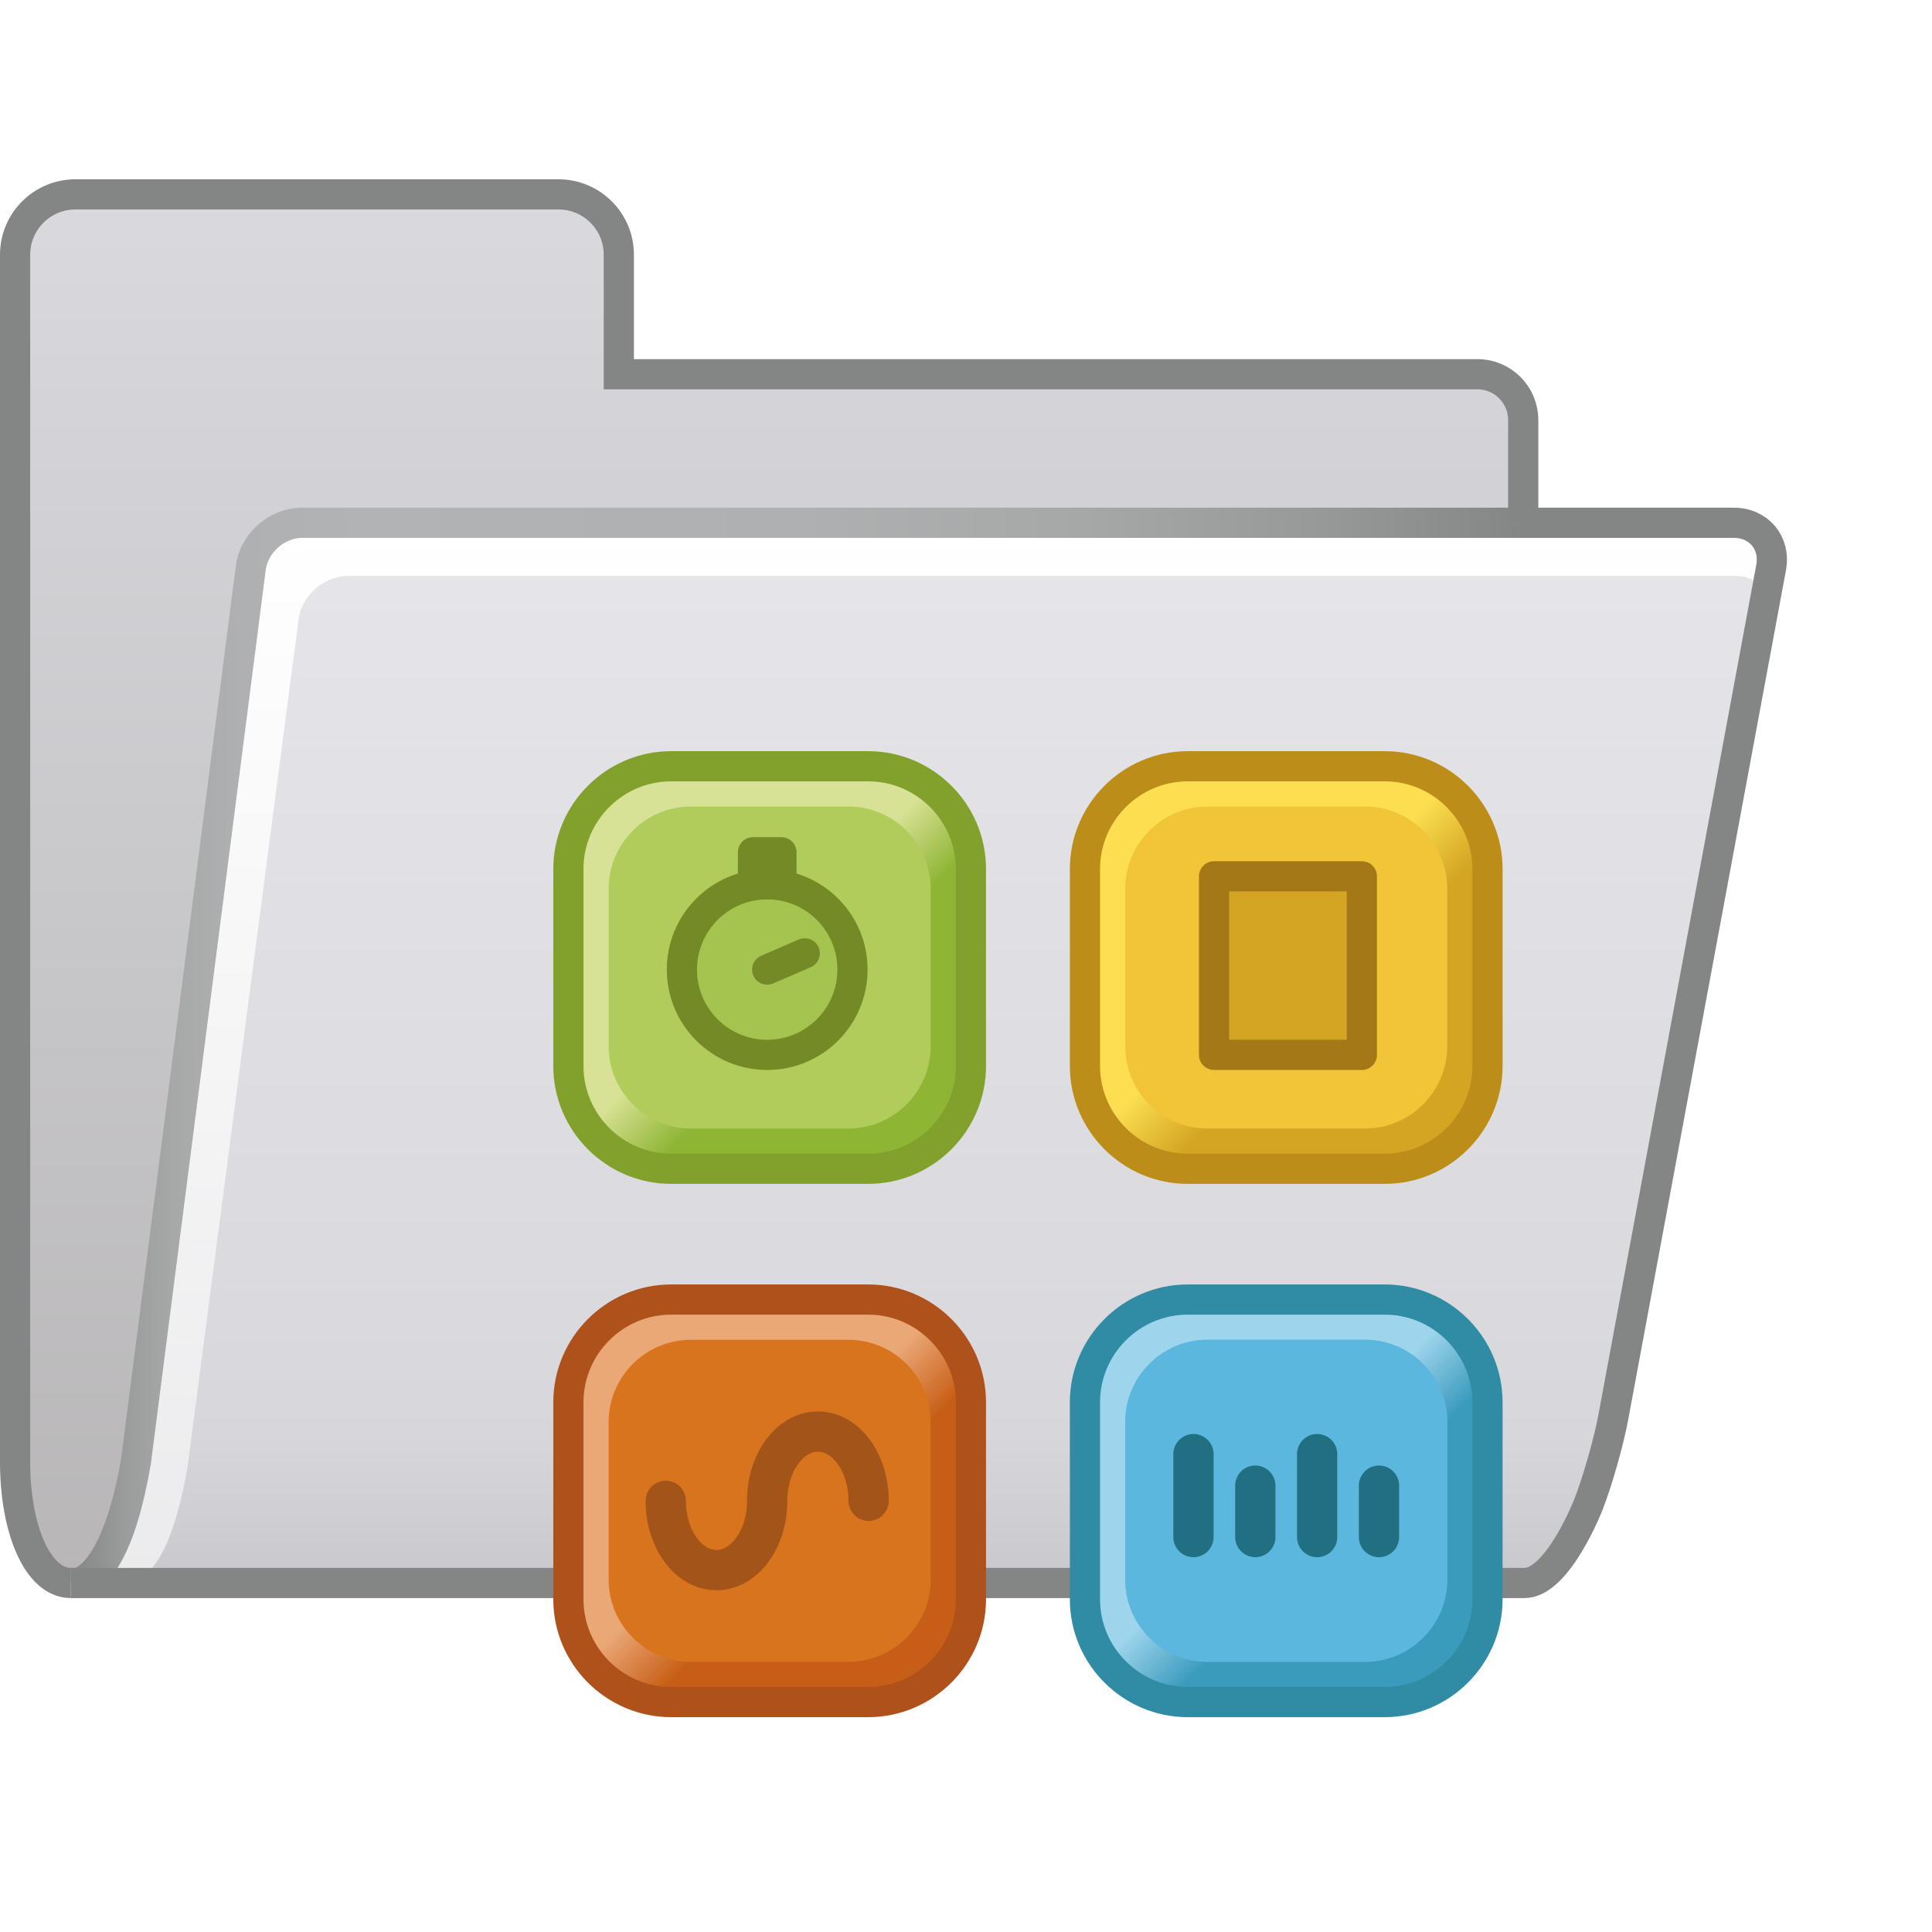
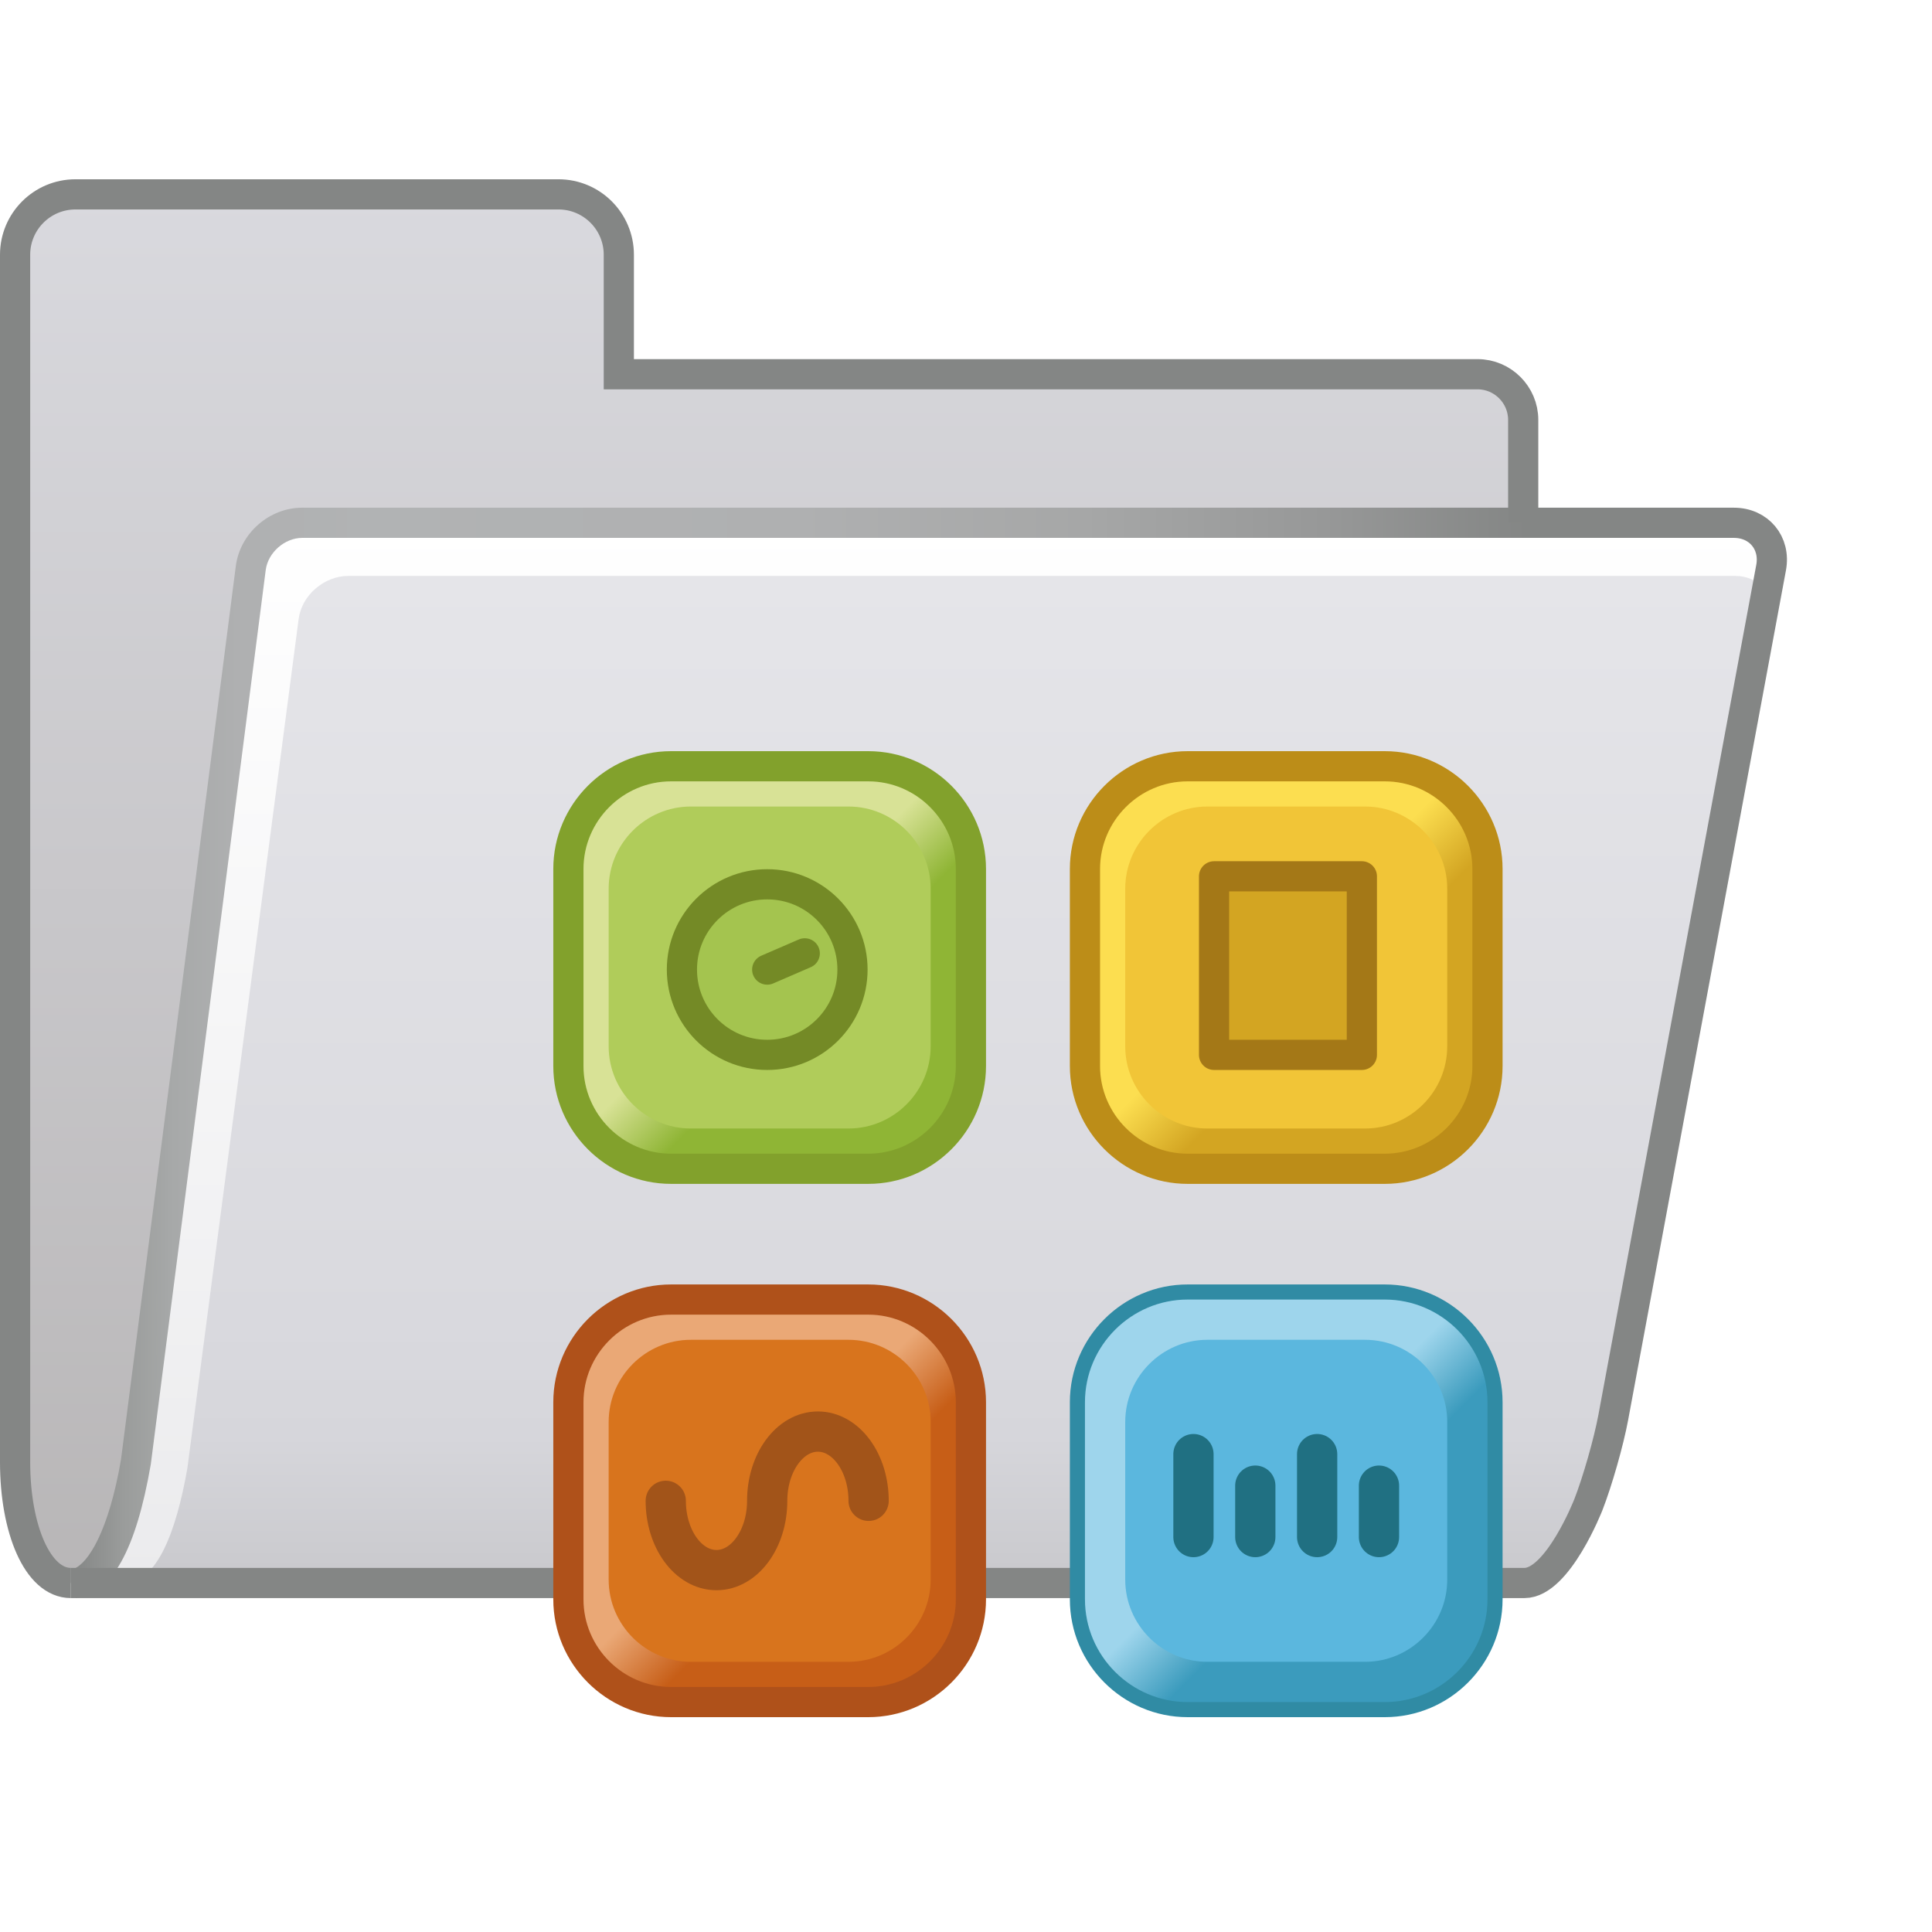
- <svg xmlns="http://www.w3.org/2000/svg" version="1.2" baseProfile="tiny" x="0px" y="0px" width="96px" height="96px" viewBox="0 -8.908 96 96" overflow="visible" xml:space="preserve">
-   <defs>
- </defs>
-   <g>
-     <path fill="none" stroke="#000000" stroke-miterlimit="10" d="M0.75,63.903" />
+ <svg xmlns="http://www.w3.org/2000/svg" version="1.2" x="0px" y="0px" width="96px" height="96px" viewBox="0 -8.908 96 96" overflow="visible" xml:space="preserve" id="svg257">
+   <defs id="defs103">
+     <linearGradient id="SVGID_8_" gradientUnits="userSpaceOnUse" x1="72.414" y1="47.669" x2="55.411" y2="30.665">
+       <stop offset="0" style="stop-color:#D3A522" id="stop212" />
+       <stop offset="0.38" style="stop-color:#D3A522" id="stop214" />
+       <stop offset="0.534" style="stop-color:#FCDE50" id="stop216" />
+       <stop offset="1" style="stop-color:#FCDE50" id="stop218" />
+     </linearGradient>
+     <linearGradient id="SVGID_7_" gradientUnits="userSpaceOnUse" x1="72.413" y1="74.168" x2="55.411" y2="57.165">
+       <stop offset="0" style="stop-color:#3B9BBD" id="stop197" />
+       <stop offset="0.38" style="stop-color:#3B9BBD" id="stop199" />
+       <stop offset="0.534" style="stop-color:#9ED5EC" id="stop201" />
+       <stop offset="1" style="stop-color:#9ED5EC" id="stop203" />
+     </linearGradient>
+     <linearGradient id="SVGID_5_" gradientUnits="userSpaceOnUse" x1="46.745" y1="74.168" x2="29.744" y2="57.166">
+       <stop offset="0" style="stop-color:#C75E17" id="stop167" />
+       <stop offset="0.38" style="stop-color:#C75E17" id="stop169" />
+       <stop offset="0.534" style="stop-color:#EAA876" id="stop171" />
+       <stop offset="1" style="stop-color:#EAA876" id="stop173" />
+     </linearGradient>
    <linearGradient id="SVGID_1_" gradientUnits="userSpaceOnUse" x1="38.218" y1="69.749" x2="38.218" y2="0.75">
-       <stop offset="0" style="stop-color:#B8B6B7" />
-       <stop offset="1" style="stop-color:#D9D9DE" />
+       <stop offset="0" style="stop-color:#B8B6B7" id="stop107" />
+       <stop offset="1" style="stop-color:#D9D9DE" id="stop109" />
    </linearGradient>
-     <path fill="url(#SVGID_1_)" d="M75.687,17.069v-5.114c0-1.247-1.021-2.268-2.268-2.268h-42.67V3.75c0-1.657-1.343-3-3-3H3.75   c-1.657,0-3,1.343-3,3v60c0,3.313,1.116,6,2.772,6c1.657,0,2.657-2.682,3.228-6l5.71-44.432c0.159-1.237,1.31-2.249,2.557-2.249   H75.687" />
-     <path fill="none" stroke="#000000" stroke-miterlimit="10" d="M0.75,63.903" />
    <linearGradient id="SVGID_2_" gradientUnits="userSpaceOnUse" x1="45.782" y1="69.784" x2="45.782" y2="17.034">
-       <stop offset="0" style="stop-color:#EBEBED" />
-       <stop offset="1" style="stop-color:#FFFFFF" />
+       <stop offset="0" style="stop-color:#EBEBED" id="stop116" />
+       <stop offset="1" style="stop-color:#FFFFFF" id="stop118" />
    </linearGradient>
-     <path fill="url(#SVGID_2_)" d="M3.493,69.703c1.657,0.001,2.66-2.679,3.235-5.997l5.76-44.425c0.161-1.237,1.312-2.248,2.559-2.246   l71.136,0.08c1.246,0.001,2.079,1.006,1.851,2.232l-7.891,42.213c-0.229,1.226-0.789,3.18-1.244,4.341c0,0-1.522,3.886-3.18,3.884   l-71.45-0.08L3.493,69.703z" />
    <linearGradient id="SVGID_3_" gradientUnits="userSpaceOnUse" x1="47.113" y1="69.749" x2="47.113" y2="19.707">
-       <stop offset="0" style="stop-color:#C8C8CC" />
-       <stop offset="0.024" style="stop-color:#CBCBCF" />
-       <stop offset="0.145" style="stop-color:#D6D6DB" />
-       <stop offset="0.258" style="stop-color:#D9D9DE" />
-       <stop offset="1" style="stop-color:#E5E5E9" />
+       <stop offset="0" style="stop-color:#C8C8CC" id="stop123" />
+       <stop offset="0.024" style="stop-color:#CBCBCF" id="stop125" />
+       <stop offset="0.145" style="stop-color:#D6D6DB" id="stop127" />
+       <stop offset="0.258" style="stop-color:#D9D9DE" id="stop129" />
+       <stop offset="1" style="stop-color:#E5E5E9" id="stop131" />
    </linearGradient>
-     <path fill="url(#SVGID_3_)" d="M6.184,69.75c1.605,0,2.574-2.547,3.126-5.699l5.53-42.207c0.154-1.175,1.268-2.136,2.476-2.136   h68.896c1.208,0,2.016,0.953,1.795,2.118l-7.596,40.108c-0.22,1.164-0.761,3.021-1.2,4.124c0,0-1.47,3.692-3.075,3.692H6.935H6.184   z" />
-     <g>
-       <linearGradient id="SVGID_4_" gradientUnits="userSpaceOnUse" x1="3.663" y1="43.403" x2="75.866" y2="43.403">
-         <stop offset="0" style="stop-color:#848685" />
-         <stop offset="0.005" style="stop-color:#888A89" />
-         <stop offset="0.034" style="stop-color:#9A9C9B" />
-         <stop offset="0.069" style="stop-color:#A7A9A9" />
-         <stop offset="0.113" style="stop-color:#AFB0B1" />
-         <stop offset="0.203" style="stop-color:#B1B3B4" />
-         <stop offset="0.499" style="stop-color:#AFB0B1" />
-         <stop offset="0.695" style="stop-color:#A6A7A7" />
-         <stop offset="0.861" style="stop-color:#979898" />
-         <stop offset="1" style="stop-color:#848685" />
-       </linearGradient>
-       <path fill="url(#SVGID_4_)" d="M3.663,69.047c0.725-0.279,1.739-1.881,2.349-5.424l5.705-44.401    c0.209-1.628,1.659-2.903,3.3-2.903h60.849v1.5H15.017c-0.871,0-1.701,0.73-1.813,1.594l-5.71,44.433    c-0.735,4.274-1.954,6.455-3.722,6.642L3.663,69.047z" />
-     </g>
-     <path fill="none" stroke="#848685" stroke-width="1.5" stroke-miterlimit="10" d="M75.687,17.069v-5.114   c0-1.247-1.021-2.268-2.268-2.268h-42.67V3.75c0-1.657-1.343-3-3-3H3.75c-1.657,0-3,1.343-3,3v60c0,3.313,1.116,6,2.772,6" />
-     <path fill="none" stroke="#848685" stroke-width="1.5" stroke-miterlimit="10" d="M75.819,17.069h10.333   c1.247,0,2.081,1.003,1.853,2.229l-7.842,42.223c-0.228,1.226-0.785,3.18-1.239,4.342c0,0-1.519,3.887-3.175,3.887H3.522" />
+     <linearGradient id="SVGID_4_" gradientUnits="userSpaceOnUse" x1="3.663" y1="43.403" x2="75.866" y2="43.403">
+       <stop offset="0" style="stop-color:#848685" id="stop136" />
+       <stop offset="0.005" style="stop-color:#888A89" id="stop138" />
+       <stop offset="0.034" style="stop-color:#9A9C9B" id="stop140" />
+       <stop offset="0.069" style="stop-color:#A7A9A9" id="stop142" />
+       <stop offset="0.113" style="stop-color:#AFB0B1" id="stop144" />
+       <stop offset="0.203" style="stop-color:#B1B3B4" id="stop146" />
+       <stop offset="0.499" style="stop-color:#AFB0B1" id="stop148" />
+       <stop offset="0.695" style="stop-color:#A6A7A7" id="stop150" />
+       <stop offset="0.861" style="stop-color:#979898" id="stop152" />
+       <stop offset="1" style="stop-color:#848685" id="stop154" />
+     </linearGradient>
+     <linearGradient id="SVGID_6_" gradientUnits="userSpaceOnUse" x1="46.746" y1="47.668" x2="29.743" y2="30.666">
+       <stop offset="0" style="stop-color:#8FB535" id="stop182" />
+       <stop offset="0.38" style="stop-color:#8FB535" id="stop184" />
+       <stop offset="0.534" style="stop-color:#D8E296" id="stop186" />
+       <stop offset="1" style="stop-color:#D8E296" id="stop188" />
+     </linearGradient>
+   </defs>
+   <g id="g593" style="display:inline">
+     <path fill="url(#SVGID_1_)" d="m 75.687,17.069 v -5.114 c 0,-1.247 -1.021,-2.268 -2.268,-2.268 H 30.749 V 3.75 c 0,-1.657 -1.343,-3 -3,-3 H 3.75 c -1.657,0 -3,1.343 -3,3 v 60 c 0,3.313 1.116,6 2.772,6 1.657,0 2.657,-2.682 3.228,-6 l 5.71,-44.432 c 0.159,-1.237 1.31,-2.249 2.557,-2.249 h 60.67" id="path112" style="fill:url(#SVGID_1_)" />
+     <path fill="url(#SVGID_2_)" d="m 3.493,69.703 c 1.657,10e-4 2.66,-2.679 3.235,-5.997 l 5.76,-44.425 c 0.161,-1.237 1.312,-2.248 2.559,-2.246 l 71.136,0.08 c 1.246,0.001 2.079,1.006 1.851,2.232 L 80.143,61.56 c -0.229,1.226 -0.789,3.18 -1.244,4.341 0,0 -1.522,3.886 -3.18,3.884 l -71.45,-0.08 z" id="path121" style="fill:url(#SVGID_2_)" />
+     <path fill="url(#SVGID_3_)" d="m 6.184,69.75 c 1.605,0 2.574,-2.547 3.126,-5.699 l 5.53,-42.207 c 0.154,-1.175 1.268,-2.136 2.476,-2.136 h 68.896 c 1.208,0 2.016,0.953 1.795,2.118 l -7.596,40.108 c -0.22,1.164 -0.761,3.021 -1.2,4.124 0,0 -1.47,3.692 -3.075,3.692 H 6.935 Z" id="path134" style="fill:url(#SVGID_3_)" />
+     <path fill="url(#SVGID_4_)" d="m 3.663,69.047 c 0.725,-0.279 1.739,-1.881 2.349,-5.424 l 5.705,-44.401 c 0.209,-1.628 1.659,-2.903 3.3,-2.903 h 60.849 v 1.5 H 15.017 c -0.871,0 -1.701,0.73 -1.813,1.594 L 7.494,63.846 C 6.759,68.12 5.54,70.301 3.772,70.488 Z" id="path157" style="fill:url(#SVGID_4_)" />
+     <path fill="none" stroke="#848685" stroke-width="1.5" stroke-miterlimit="10" d="m 75.687,17.069 v -5.114 c 0,-1.247 -1.021,-2.268 -2.268,-2.268 H 30.749 V 3.75 c 0,-1.657 -1.343,-3 -3,-3 H 3.75 c -1.657,0 -3,1.343 -3,3 v 60 c 0,3.313 1.116,6 2.772,6" id="path161" />
+     <path fill="none" stroke="#848685" stroke-width="1.5" stroke-miterlimit="10" d="m 75.819,17.069 h 10.333 c 1.247,0 2.081,1.003 1.853,2.229 l -7.842,42.223 c -0.228,1.226 -0.785,3.18 -1.239,4.342 0,0 -1.519,3.887 -3.175,3.887 H 3.522" id="path163" />
  </g>
-   <g>
-     <linearGradient id="SVGID_5_" gradientUnits="userSpaceOnUse" x1="46.745" y1="74.168" x2="29.744" y2="57.166">
-       <stop offset="0" style="stop-color:#C75E17" />
-       <stop offset="0.38" style="stop-color:#C75E17" />
-       <stop offset="0.534" style="stop-color:#EAA876" />
-       <stop offset="1" style="stop-color:#EAA876" />
-     </linearGradient>
-     <path fill="url(#SVGID_5_)" d="M48.244,70.564c0,2.807-2.296,5.103-5.103,5.103h-9.795c-2.807,0-5.103-2.296-5.103-5.103v-9.795   c0-2.807,2.296-5.103,5.103-5.103h9.795c2.807,0,5.103,2.296,5.103,5.103V70.564z" />
-     <path fill="#D8741D" d="M46.244,69.584c0,2.245-1.837,4.082-4.082,4.082h-7.836c-2.245,0-4.082-1.837-4.082-4.082v-7.836   c0-2.245,1.837-4.082,4.082-4.082h7.836c2.245,0,4.082,1.837,4.082,4.082V69.584z" />
+   <g id="g597" style="display:inline">
+     <path fill="url(#SVGID_5_)" d="m 48.244,70.564 c 0,2.807 -2.296,5.103 -5.103,5.103 h -9.795 c -2.807,0 -5.103,-2.296 -5.103,-5.103 v -9.795 c 0,-2.807 2.296,-5.103 5.103,-5.103 h 9.795 c 2.807,0 5.103,2.296 5.103,5.103 z" id="path176" style="fill:url(#SVGID_5_)" />
+     <path fill="#d8741d" d="m 46.244,69.584 c 0,2.245 -1.837,4.082 -4.082,4.082 h -7.836 c -2.245,0 -4.082,-1.837 -4.082,-4.082 v -7.836 c 0,-2.245 1.837,-4.082 4.082,-4.082 h 7.836 c 2.245,0 4.082,1.837 4.082,4.082 z" id="path178" />
+     <path fill="none" stroke="#a25419" stroke-width="2" stroke-linecap="round" stroke-miterlimit="10" d="m 43.161,65.667 c 0,-1.9 -1.128,-3.441 -2.52,-3.441 -1.392,0 -2.52,1.541 -2.52,3.441 0,1.902 -1.128,3.443 -2.52,3.443 -1.392,0 -2.52,-1.541 -2.52,-3.443" id="path233" />
+     <path fill="none" stroke="#af511a" stroke-width="1.5" stroke-miterlimit="10" d="m 48.244,70.564 c 0,2.807 -2.296,5.103 -5.103,5.103 h -9.795 c -2.807,0 -5.103,-2.296 -5.103,-5.103 v -9.795 c 0,-2.807 2.296,-5.103 5.103,-5.103 h 9.795 c 2.807,0 5.103,2.296 5.103,5.103 z" id="path239" />
  </g>
-   <g>
-     <linearGradient id="SVGID_6_" gradientUnits="userSpaceOnUse" x1="46.746" y1="47.669" x2="29.743" y2="30.666">
-       <stop offset="0" style="stop-color:#8FB535" />
-       <stop offset="0.38" style="stop-color:#8FB535" />
-       <stop offset="0.534" style="stop-color:#D8E296" />
-       <stop offset="1" style="stop-color:#D8E296" />
-     </linearGradient>
-     <path fill="url(#SVGID_6_)" d="M48.244,44.065c0,2.807-2.296,5.103-5.103,5.103h-9.795c-2.807,0-5.103-2.296-5.103-5.103V34.27   c0-2.807,2.296-5.103,5.103-5.103h9.795c2.807,0,5.103,2.296,5.103,5.103V44.065z" />
-     <path fill="#B0CC5A" d="M46.244,43.085c0,2.245-1.837,4.082-4.082,4.082h-7.836c-2.245,0-4.082-1.837-4.082-4.082V35.25   c0-2.245,1.837-4.082,4.082-4.082h7.836c2.245,0,4.082,1.837,4.082,4.082V43.085z" />
+   <g id="g624" style="display:inline">
+     <path fill="url(#SVGID_6_)" d="m 48.244,44.065 c 0,2.807 -2.296,5.103 -5.103,5.103 h -9.795 c -2.807,0 -5.103,-2.296 -5.103,-5.103 V 34.27 c 0,-2.807 2.296,-5.103 5.103,-5.103 h 9.795 c 2.807,0 5.103,2.296 5.103,5.103 z" id="path191" style="fill:url(#SVGID_6_)" />
+     <path fill="#b0cc5a" d="m 46.244,43.085 c 0,2.245 -1.837,4.082 -4.082,4.082 h -7.836 c -2.245,0 -4.082,-1.837 -4.082,-4.082 V 35.25 c 0,-2.245 1.837,-4.082 4.082,-4.082 h 7.836 c 2.245,0 4.082,1.837 4.082,4.082 z" id="path193" />
+     <circle fill="#a4c44f" stroke="#748a26" stroke-width="1.5" stroke-miterlimit="10" cx="38.122" cy="39.27" r="4.238" id="circle227" />
+     <line fill="none" stroke="#748a26" stroke-width="1.5" stroke-linecap="round" stroke-miterlimit="10" x1="38.122" y1="39.27" x2="39.988" y2="38.463" id="line231" />
+     <path fill="none" stroke="#82a12c" stroke-width="1.5" stroke-miterlimit="10" d="m 48.244,44.065 c 0,2.807 -2.296,5.103 -5.103,5.103 h -9.795 c -2.807,0 -5.103,-2.296 -5.103,-5.103 V 34.27 c 0,-2.807 2.296,-5.103 5.103,-5.103 h 9.795 c 2.807,0 5.103,2.296 5.103,5.103 z" id="path235" />
  </g>
-   <g>
-     <linearGradient id="SVGID_7_" gradientUnits="userSpaceOnUse" x1="72.413" y1="74.168" x2="55.411" y2="57.165">
-       <stop offset="0" style="stop-color:#3B9BBD" />
-       <stop offset="0.38" style="stop-color:#3B9BBD" />
-       <stop offset="0.534" style="stop-color:#9ED5EC" />
-       <stop offset="1" style="stop-color:#9ED5EC" />
-     </linearGradient>
-     <path fill="url(#SVGID_7_)" d="M73.912,70.564c0,2.807-2.296,5.103-5.103,5.103h-9.795c-2.807,0-5.103-2.296-5.103-5.103v-9.795   c0-2.807,2.296-5.103,5.103-5.103h9.795c2.807,0,5.103,2.296,5.103,5.103V70.564z" />
-     <path fill="#5BB7DE" d="M71.912,69.584c0,2.245-1.837,4.082-4.082,4.082h-7.836c-2.245,0-4.082-1.837-4.082-4.082v-7.836   c0-2.245,1.837-4.082,4.082-4.082h7.836c2.245,0,4.082,1.837,4.082,4.082V69.584z" />
+   <g id="g631" style="display:inline">
+     <path fill="url(#SVGID_8_)" d="m 73.912,44.065 c 0,2.807 -2.296,5.103 -5.103,5.103 h -9.795 c -2.807,0 -5.103,-2.296 -5.103,-5.103 V 34.27 c 0,-2.807 2.296,-5.103 5.103,-5.103 h 9.795 c 2.807,0 5.103,2.296 5.103,5.103 z" id="path221" style="fill:url(#SVGID_8_)" />
+     <path fill="#f1c537" d="m 71.912,43.085 c 0,2.245 -1.837,4.082 -4.082,4.082 h -7.836 c -2.245,0 -4.082,-1.837 -4.082,-4.082 V 35.25 c 0,-2.245 1.837,-4.082 4.082,-4.082 h 7.836 c 2.245,0 4.082,1.837 4.082,4.082 z" id="path223" />
+     <path fill="none" stroke="#bc8d18" stroke-width="1.5" stroke-miterlimit="10" d="m 73.912,44.065 c 0,2.807 -2.296,5.103 -5.103,5.103 h -9.795 c -2.807,0 -5.103,-2.296 -5.103,-5.103 V 34.27 c 0,-2.807 2.296,-5.103 5.103,-5.103 h 9.795 c 2.807,0 5.103,2.296 5.103,5.103 z" id="path237" />
+     <rect x="60.326" y="34.636" fill="#D3A522" stroke="#A47817" stroke-width="1.5" stroke-linejoin="round" stroke-miterlimit="10" width="7.344" height="8.872" id="rect255" />
  </g>
-   <g>
-     <linearGradient id="SVGID_8_" gradientUnits="userSpaceOnUse" x1="72.414" y1="47.669" x2="55.411" y2="30.665">
-       <stop offset="0" style="stop-color:#D3A522" />
-       <stop offset="0.38" style="stop-color:#D3A522" />
-       <stop offset="0.534" style="stop-color:#FCDE50" />
-       <stop offset="1" style="stop-color:#FCDE50" />
-     </linearGradient>
-     <path fill="url(#SVGID_8_)" d="M73.912,44.065c0,2.807-2.296,5.103-5.103,5.103h-9.795c-2.807,0-5.103-2.296-5.103-5.103V34.27   c0-2.807,2.296-5.103,5.103-5.103h9.795c2.807,0,5.103,2.296,5.103,5.103V44.065z" />
-     <path fill="#F1C537" d="M71.912,43.085c0,2.245-1.837,4.082-4.082,4.082h-7.836c-2.245,0-4.082-1.837-4.082-4.082V35.25   c0-2.245,1.837-4.082,4.082-4.082h7.836c2.245,0,4.082,1.837,4.082,4.082V43.085z" />
+   <g id="g614" style="display:inline">
+     <path fill="#5bb7de" d="m 71.912,69.584 c 0,2.245 -1.837,4.082 -4.082,4.082 h -7.836 c -2.245,0 -4.082,-1.837 -4.082,-4.082 v -7.836 c 0,-2.245 1.837,-4.082 4.082,-4.082 h 7.836 c 2.245,0 4.082,1.837 4.082,4.082 z" id="path241" />
+     <path fill="none" stroke="#308ba4" stroke-width="1.5" stroke-miterlimit="10" d="m 73.912,70.564 c 0,2.807 -2.296,5.103 -5.103,5.103 h -9.795 c -2.807,0 -5.103,-2.296 -5.103,-5.103 v -9.795 c 0,-2.807 2.296,-5.103 5.103,-5.103 h 9.795 c 2.807,0 5.103,2.296 5.103,5.103 z" id="path243" />
+     <path fill="url(#SVGID_7_)" d="m 73.912,70.564 c 0,2.807 -2.296,5.103 -5.103,5.103 h -9.795 c -2.807,0 -5.103,-2.296 -5.103,-5.103 v -9.795 c 0,-2.807 2.296,-5.103 5.103,-5.103 h 9.795 c 2.807,0 5.103,2.296 5.103,5.103 z" id="path206" style="fill:url(#SVGID_7_)" />
+     <path fill="#5bb7de" d="m 71.912,69.584 c 0,2.245 -1.837,4.082 -4.082,4.082 h -7.836 c -2.245,0 -4.082,-1.837 -4.082,-4.082 v -7.836 c 0,-2.245 1.837,-4.082 4.082,-4.082 h 7.836 c 2.245,0 4.082,1.837 4.082,4.082 z" id="path208" style="display:inline" />
+     <line fill="none" stroke="#207082" stroke-width="2" stroke-linecap="round" stroke-miterlimit="10" x1="59.302" y1="63.346" x2="59.302" y2="67.468" id="line247" />
+     <line fill="none" stroke="#207082" stroke-width="2" stroke-linecap="round" stroke-miterlimit="10" x1="62.375" y1="64.913" x2="62.375" y2="67.468" id="line249" />
+     <line fill="none" stroke="#207082" stroke-width="2" stroke-linecap="round" stroke-miterlimit="10" x1="65.448" y1="63.346" x2="65.448" y2="67.468" id="line251" />
+     <line fill="none" stroke="#207082" stroke-width="2" stroke-linecap="round" stroke-miterlimit="10" x1="68.521" y1="64.913" x2="68.521" y2="67.468" id="line253" style="display:inline" />
  </g>
-   <circle fill="#A4C44F" stroke="#748A26" stroke-width="1.5" stroke-miterlimit="10" cx="38.122" cy="39.27" r="4.238" />
-   <rect x="37.416" y="33.44" fill="#748A26" stroke="#748A26" stroke-width="1.5" stroke-linejoin="round" stroke-miterlimit="10" width="1.413" height="1.592" />
-   <line fill="none" stroke="#748A26" stroke-width="1.5" stroke-linecap="round" stroke-miterlimit="10" x1="38.122" y1="39.27" x2="39.988" y2="38.463" />
-   <path fill="none" stroke="#A25419" stroke-width="2" stroke-linecap="round" stroke-miterlimit="10" d="M43.161,65.667  c0-1.9-1.128-3.441-2.52-3.441s-2.52,1.541-2.52,3.441c0,1.902-1.128,3.443-2.52,3.443s-2.52-1.541-2.52-3.443" />
-   <path fill="none" stroke="#82A12C" stroke-width="1.5" stroke-miterlimit="10" d="M48.244,44.065c0,2.807-2.296,5.103-5.103,5.103  h-9.795c-2.807,0-5.103-2.296-5.103-5.103V34.27c0-2.807,2.296-5.103,5.103-5.103h9.795c2.807,0,5.103,2.296,5.103,5.103V44.065z" />
-   <path fill="none" stroke="#BC8D18" stroke-width="1.5" stroke-miterlimit="10" d="M73.912,44.065c0,2.807-2.296,5.103-5.103,5.103  h-9.795c-2.807,0-5.103-2.296-5.103-5.103V34.27c0-2.807,2.296-5.103,5.103-5.103h9.795c2.807,0,5.103,2.296,5.103,5.103V44.065z" />
-   <path fill="none" stroke="#AF511A" stroke-width="1.5" stroke-miterlimit="10" d="M48.244,70.564c0,2.807-2.296,5.103-5.103,5.103  h-9.795c-2.807,0-5.103-2.296-5.103-5.103v-9.795c0-2.807,2.296-5.103,5.103-5.103h9.795c2.807,0,5.103,2.296,5.103,5.103V70.564z" />
-   <g>
-     <path fill="#5BB7DE" d="M71.912,69.584c0,2.245-1.837,4.082-4.082,4.082h-7.836c-2.245,0-4.082-1.837-4.082-4.082v-7.836   c0-2.245,1.837-4.082,4.082-4.082h7.836c2.245,0,4.082,1.837,4.082,4.082V69.584z" />
-     <path fill="none" stroke="#308BA4" stroke-width="1.5" stroke-miterlimit="10" d="M73.912,70.564c0,2.807-2.296,5.103-5.103,5.103   h-9.795c-2.807,0-5.103-2.296-5.103-5.103v-9.795c0-2.807,2.296-5.103,5.103-5.103h9.795c2.807,0,5.103,2.296,5.103,5.103V70.564z" />
-   </g>
-   <line fill="none" stroke="#207082" stroke-width="2" stroke-linecap="round" stroke-miterlimit="10" x1="59.302" y1="63.346" x2="59.302" y2="67.468" />
-   <line fill="none" stroke="#207082" stroke-width="2" stroke-linecap="round" stroke-miterlimit="10" x1="62.375" y1="64.913" x2="62.375" y2="67.468" />
-   <line fill="none" stroke="#207082" stroke-width="2" stroke-linecap="round" stroke-miterlimit="10" x1="65.448" y1="63.346" x2="65.448" y2="67.468" />
-   <line fill="none" stroke="#207082" stroke-width="2" stroke-linecap="round" stroke-miterlimit="10" x1="68.521" y1="64.913" x2="68.521" y2="67.468" />
-   <rect x="60.326" y="34.636" fill="#D3A522" stroke="#A47817" stroke-width="1.5" stroke-linejoin="round" stroke-miterlimit="10" width="7.344" height="8.872" />
</svg>
